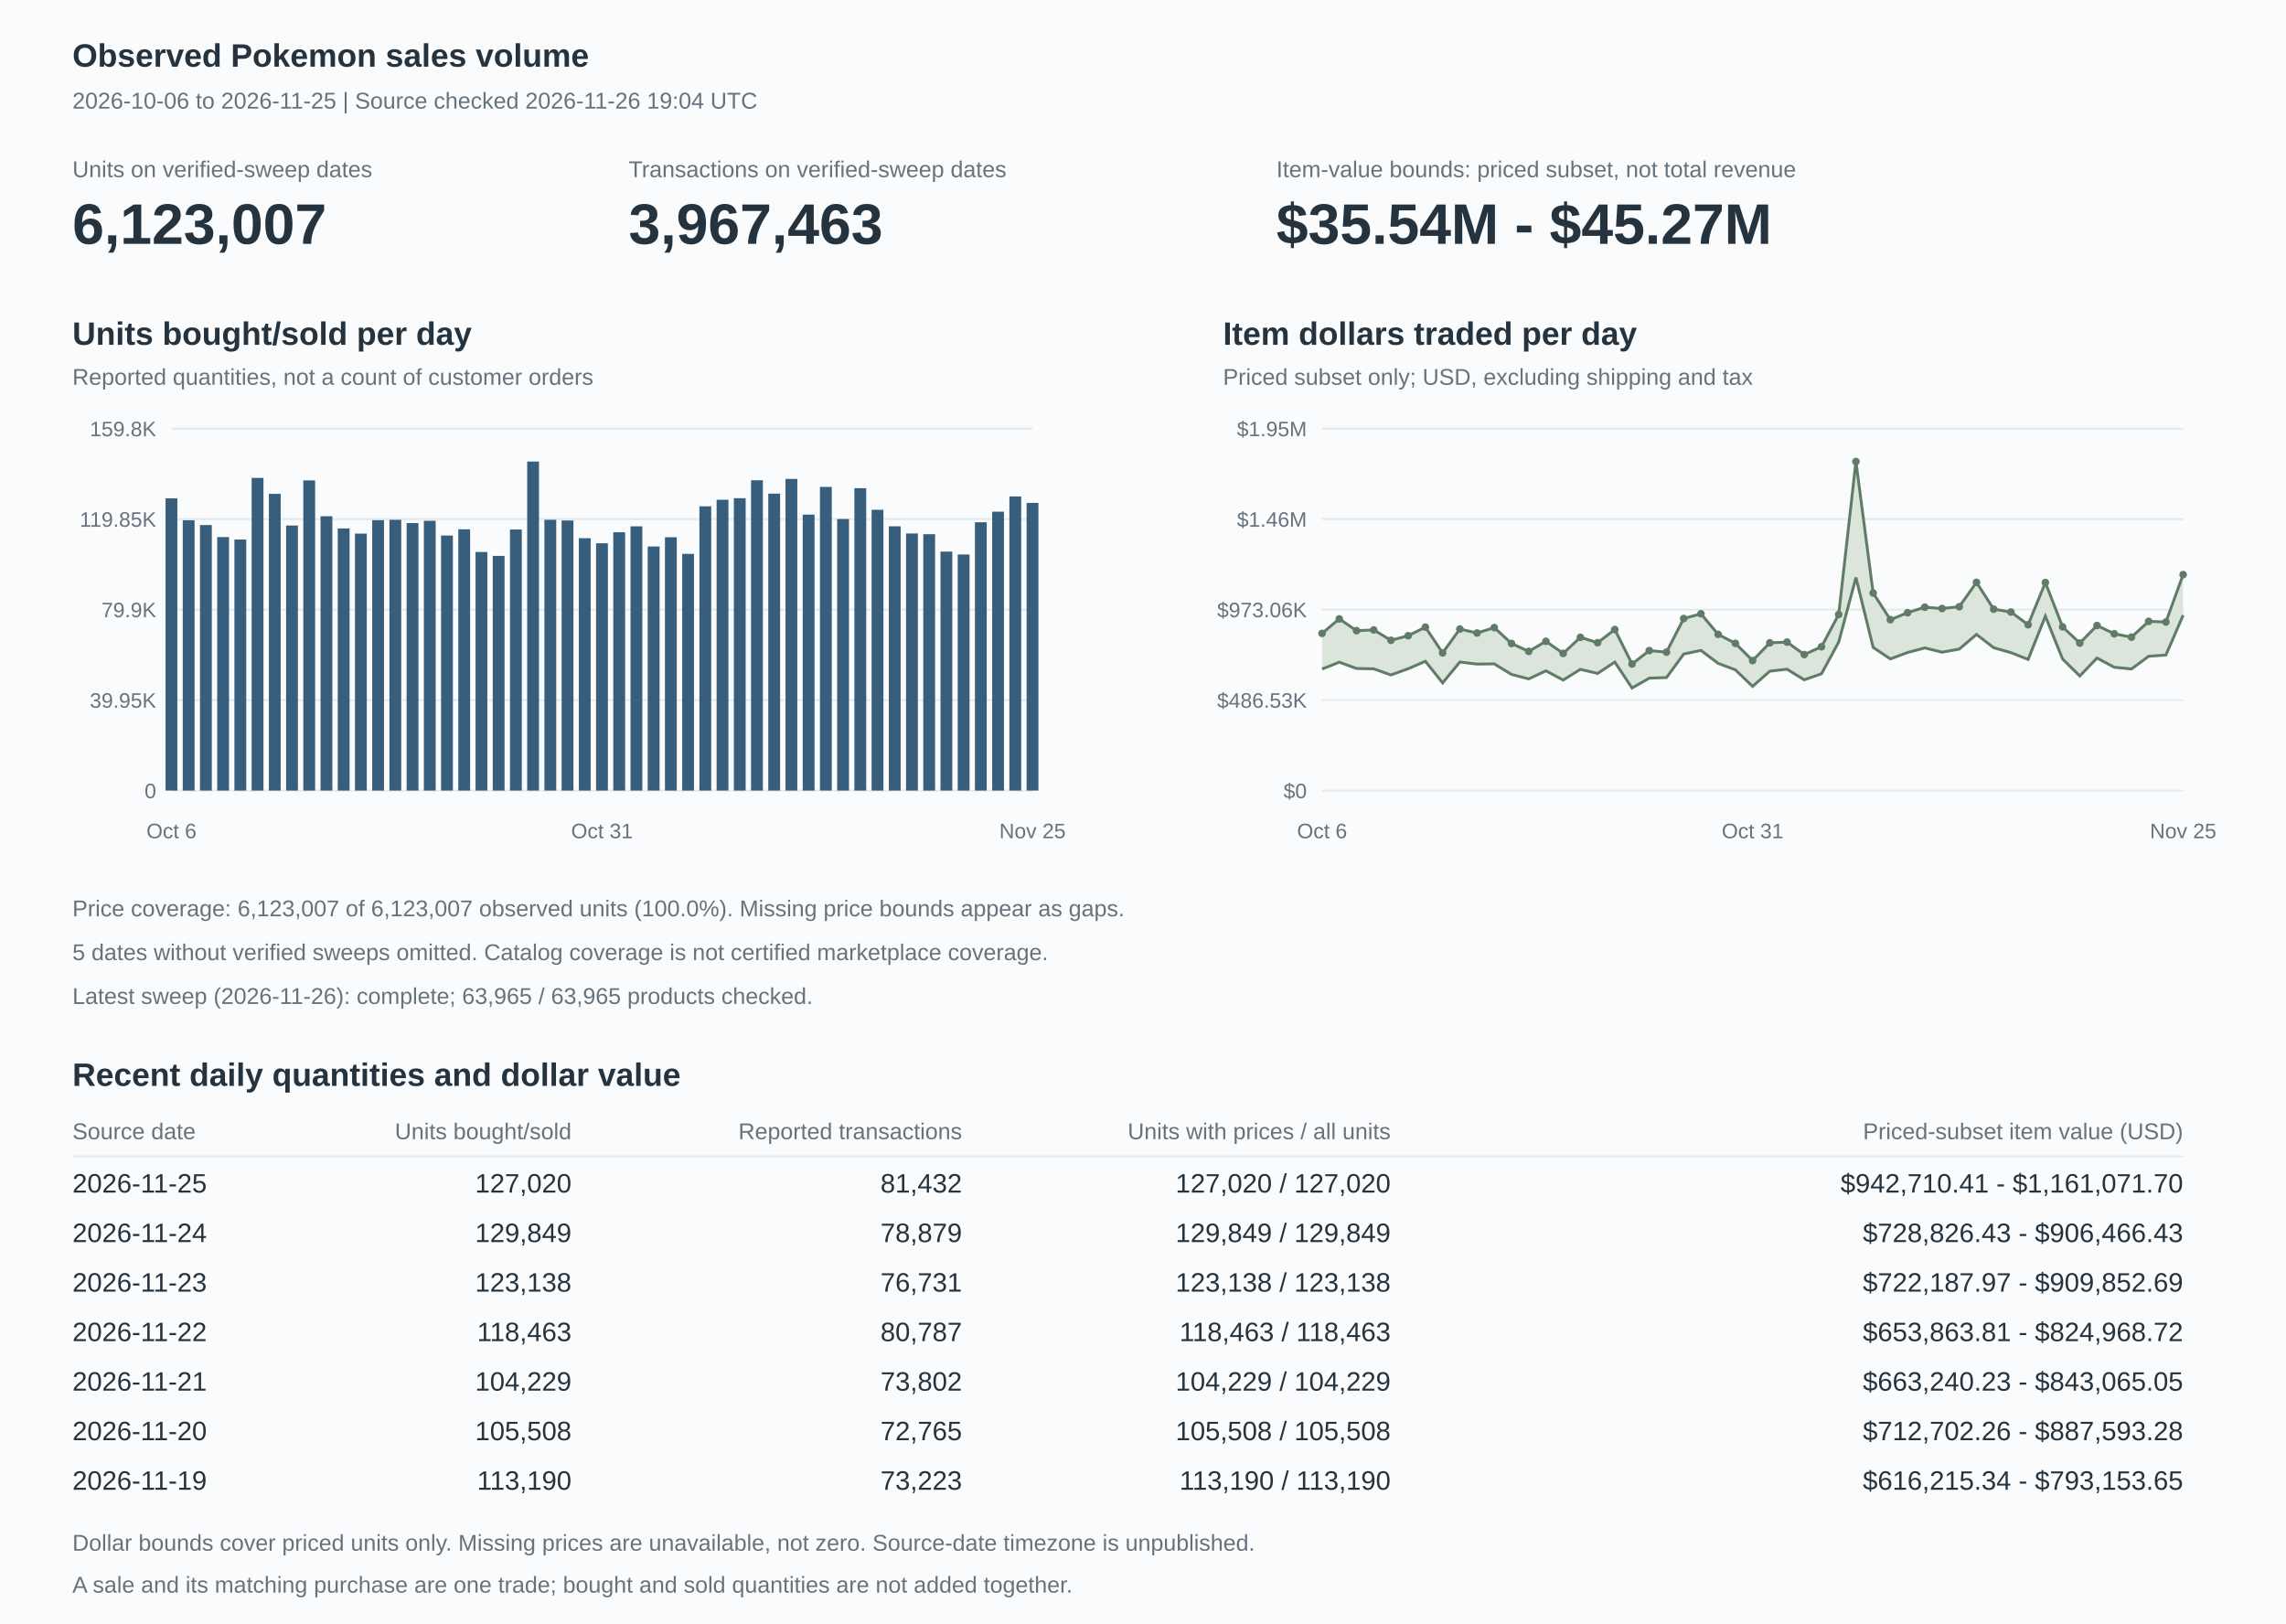
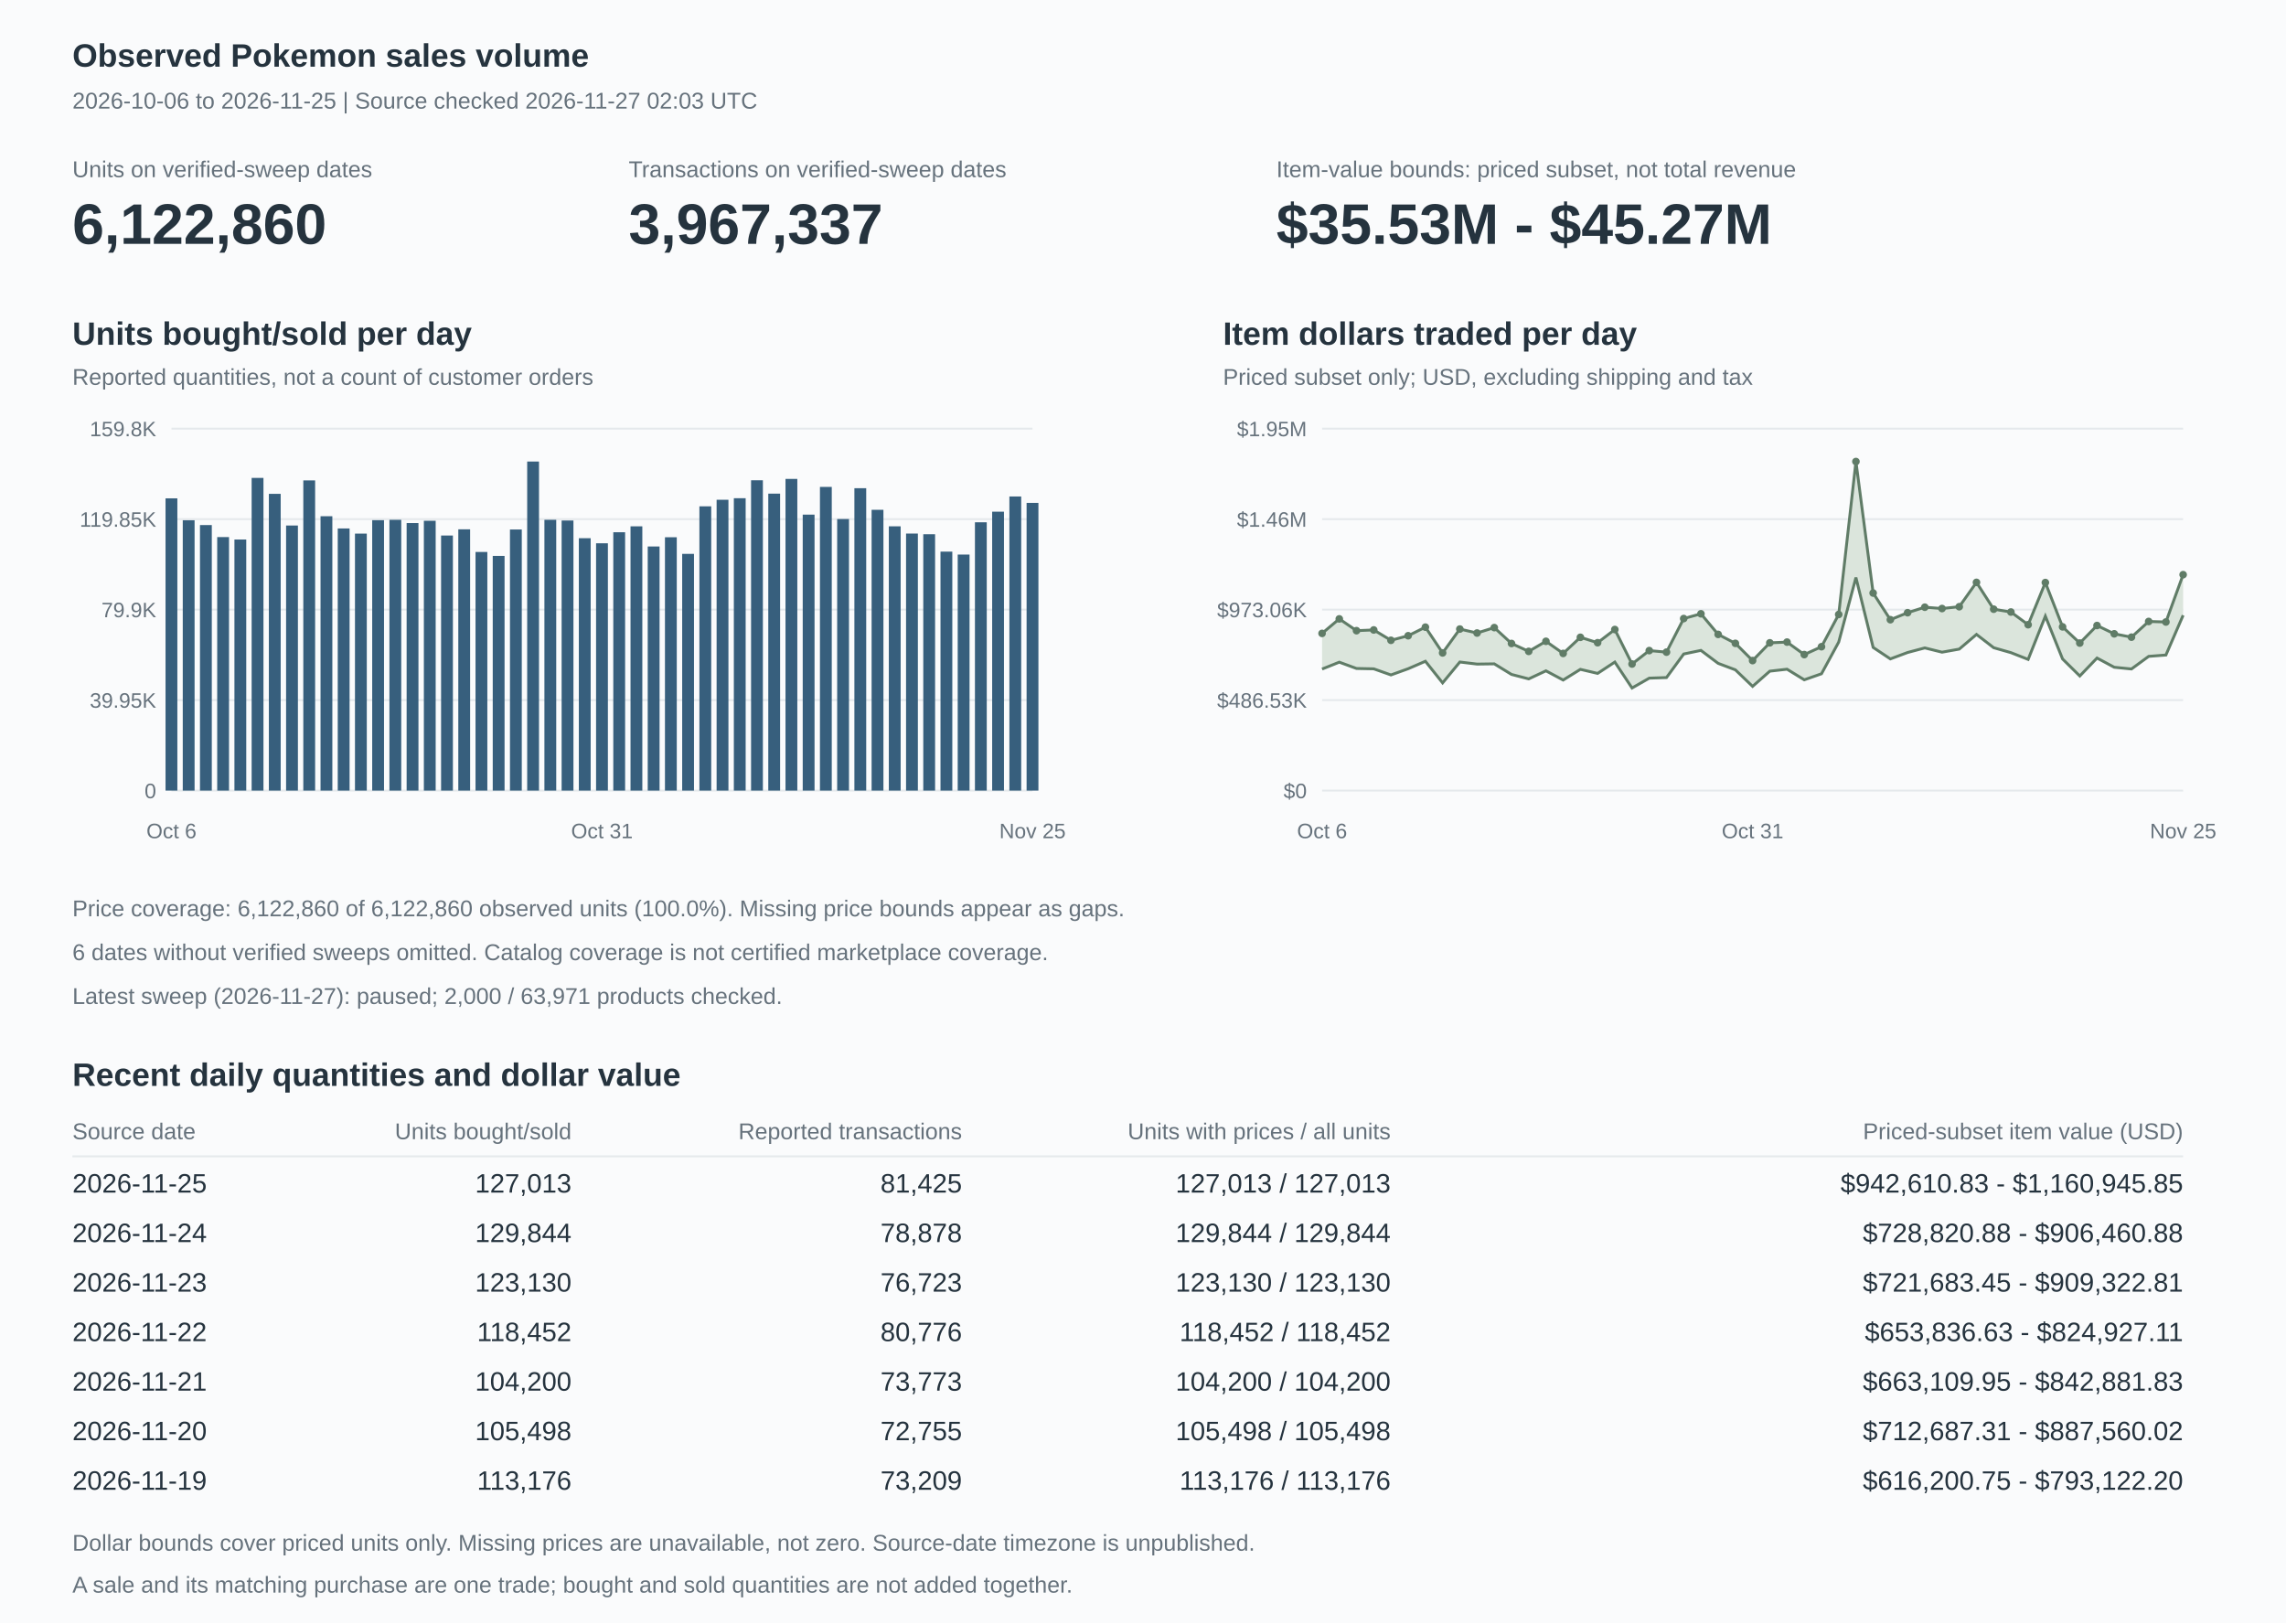
<svg xmlns="http://www.w3.org/2000/svg" width="1200" height="852" viewBox="0 0 1200 852" role="img" aria-labelledby="title description">
  <style>text{font-family:Arial,Helvetica,sans-serif;fill:#25333e;font-size:14px}.heading{font-size:17px;font-weight:600}.muted{fill:#66727c;font-size:12px}.axis{fill:#66727c;font-size:11px}.value{font-size:30px;font-weight:600}.grid{stroke:#e5e9ec;stroke-width:1}</style>
  <rect width="1200" height="852" fill="#fafbfc" />
  <text x="38" y="35" class="heading">Observed Pokemon sales volume</text>
-   <text x="38" y="57" class="muted">2026-10-06 to 2026-11-25 | Source checked 2026-11-26 19:04 UTC</text>
+   <text x="38" y="57" class="muted">2026-10-06 to 2026-11-25 | Source checked 2026-11-27 02:03 UTC</text>
  <text x="38" y="93" class="muted">Units on verified-sweep dates</text>
-   <text x="38" y="128" class="value">6,123,007</text>
+   <text x="38" y="128" class="value">6,122,860</text>
  <text x="330" y="93" class="muted">Transactions on verified-sweep dates</text>
-   <text x="330" y="128" class="value">3,967,463</text>
+   <text x="330" y="128" class="value">3,967,337</text>
  <text x="670" y="93" class="muted">Item-value bounds: priced subset, not total revenue</text>
-   <text x="670" y="128" class="value">$35.54M - $45.27M</text>
+   <text x="670" y="128" class="value">$35.53M - $45.27M</text>
  <text x="38" y="181" class="heading">Units bought/sold per day</text>
  <text x="38" y="202" class="muted">Reported quantities, not a count of customer orders</text>
  <path d="M90,415h452" class="grid" />
  <text x="82" y="419" text-anchor="end" class="axis">0</text>
  <path d="M90,367.5h452" class="grid" />
  <text x="82" y="371.5" text-anchor="end" class="axis">39.95K</text>
  <path d="M90,320h452" class="grid" />
  <text x="82" y="324" text-anchor="end" class="axis">79.9K</text>
  <path d="M90,272.5h452" class="grid" />
  <text x="82" y="276.5" text-anchor="end" class="axis">119.85K</text>
  <path d="M90,225h452" class="grid" />
  <text x="82" y="229" text-anchor="end" class="axis">159.8K</text>
  <rect x="86.898" y="261.598" width="6.204" height="153.402" fill="#375f7d" />
  <rect x="95.938" y="273.096" width="6.204" height="141.904" fill="#375f7d" />
  <rect x="104.978" y="275.622" width="6.204" height="139.378" fill="#375f7d" />
  <rect x="114.018" y="281.929" width="6.204" height="133.071" fill="#375f7d" />
  <rect x="123.058" y="283.21" width="6.204" height="131.79" fill="#375f7d" />
  <rect x="132.098" y="250.867" width="6.204" height="164.133" fill="#375f7d" />
  <rect x="141.138" y="259.233" width="6.204" height="155.767" fill="#375f7d" />
  <rect x="150.178" y="275.856" width="6.204" height="139.144" fill="#375f7d" />
  <rect x="159.218" y="252.182" width="6.204" height="162.818" fill="#375f7d" />
  <rect x="168.258" y="270.982" width="6.204" height="144.018" fill="#375f7d" />
  <rect x="177.298" y="277.402" width="6.204" height="137.598" fill="#375f7d" />
  <rect x="186.338" y="280.104" width="6.204" height="134.896" fill="#375f7d" />
  <rect x="195.378" y="273.057" width="6.204" height="141.943" fill="#375f7d" />
  <rect x="204.418" y="272.865" width="6.204" height="142.135" fill="#375f7d" />
  <rect x="213.458" y="274.575" width="6.204" height="140.425" fill="#375f7d" />
  <rect x="222.498" y="273.365" width="6.204" height="141.635" fill="#375f7d" />
  <rect x="231.538" y="281.11" width="6.204" height="133.89" fill="#375f7d" />
  <rect x="240.578" y="277.854" width="6.204" height="137.146" fill="#375f7d" />
  <rect x="249.618" y="289.74" width="6.204" height="125.26" fill="#375f7d" />
  <rect x="258.658" y="291.811" width="6.204" height="123.189" fill="#375f7d" />
  <rect x="267.698" y="277.946" width="6.204" height="137.054" fill="#375f7d" />
  <rect x="276.738" y="242.273" width="6.204" height="172.727" fill="#375f7d" />
  <rect x="285.778" y="272.851" width="6.204" height="142.149" fill="#375f7d" />
  <rect x="294.818" y="273.227" width="6.204" height="141.773" fill="#375f7d" />
  <rect x="303.858" y="282.516" width="6.204" height="132.484" fill="#375f7d" />
-   <rect x="312.898" y="285.183" width="6.204" height="129.817" fill="#375f7d" />
+   <rect x="312.898" y="285.184" width="6.204" height="129.816" fill="#375f7d" />
  <rect x="321.938" y="279.39" width="6.204" height="135.61" fill="#375f7d" />
-   <rect x="330.978" y="276.283" width="6.204" height="138.717" fill="#375f7d" />
+   <rect x="330.978" y="276.284" width="6.204" height="138.716" fill="#375f7d" />
  <rect x="340.018" y="286.866" width="6.204" height="128.134" fill="#375f7d" />
-   <rect x="349.058" y="282.009" width="6.204" height="132.991" fill="#375f7d" />
-   <rect x="358.098" y="290.739" width="6.204" height="124.261" fill="#375f7d" />
+   <rect x="349.058" y="282.016" width="6.204" height="132.984" fill="#375f7d" />
+   <rect x="358.098" y="290.74" width="6.204" height="124.26" fill="#375f7d" />
  <rect x="367.138" y="265.785" width="6.204" height="149.215" fill="#375f7d" />
-   <rect x="376.178" y="262.337" width="6.204" height="152.663" fill="#375f7d" />
-   <rect x="385.218" y="261.52" width="6.204" height="153.48" fill="#375f7d" />
+   <rect x="376.178" y="262.339" width="6.204" height="152.661" fill="#375f7d" />
+   <rect x="385.218" y="261.525" width="6.204" height="153.475" fill="#375f7d" />
  <rect x="394.258" y="252.113" width="6.204" height="162.887" fill="#375f7d" />
  <rect x="403.298" y="259.124" width="6.204" height="155.876" fill="#375f7d" />
  <rect x="412.338" y="251.391" width="6.204" height="163.609" fill="#375f7d" />
  <rect x="421.378" y="270.142" width="6.204" height="144.858" fill="#375f7d" />
-   <rect x="430.418" y="255.592" width="6.204" height="159.408" fill="#375f7d" />
-   <rect x="439.458" y="272.454" width="6.204" height="142.546" fill="#375f7d" />
-   <rect x="448.498" y="256.27" width="6.204" height="158.73" fill="#375f7d" />
-   <rect x="457.538" y="267.606" width="6.204" height="147.394" fill="#375f7d" />
-   <rect x="466.578" y="276.27" width="6.204" height="138.73" fill="#375f7d" />
-   <rect x="475.618" y="280.039" width="6.204" height="134.961" fill="#375f7d" />
-   <rect x="484.658" y="280.417" width="6.204" height="134.583" fill="#375f7d" />
-   <rect x="493.698" y="289.551" width="6.204" height="125.449" fill="#375f7d" />
-   <rect x="502.738" y="291.072" width="6.204" height="123.928" fill="#375f7d" />
-   <rect x="511.778" y="274.147" width="6.204" height="140.853" fill="#375f7d" />
-   <rect x="520.818" y="268.589" width="6.204" height="146.411" fill="#375f7d" />
-   <rect x="529.858" y="260.609" width="6.204" height="154.391" fill="#375f7d" />
-   <rect x="538.898" y="263.973" width="6.204" height="151.027" fill="#375f7d" />
+   <rect x="430.418" y="255.593" width="6.204" height="159.407" fill="#375f7d" />
+   <rect x="439.458" y="272.458" width="6.204" height="142.542" fill="#375f7d" />
+   <rect x="448.498" y="256.273" width="6.204" height="158.727" fill="#375f7d" />
+   <rect x="457.538" y="267.608" width="6.204" height="147.392" fill="#375f7d" />
+   <rect x="466.578" y="276.277" width="6.204" height="138.723" fill="#375f7d" />
+   <rect x="475.618" y="280.078" width="6.204" height="134.922" fill="#375f7d" />
+   <rect x="484.658" y="280.434" width="6.204" height="134.566" fill="#375f7d" />
+   <rect x="493.698" y="289.563" width="6.204" height="125.437" fill="#375f7d" />
+   <rect x="502.738" y="291.106" width="6.204" height="123.894" fill="#375f7d" />
+   <rect x="511.778" y="274.161" width="6.204" height="140.839" fill="#375f7d" />
+   <rect x="520.818" y="268.598" width="6.204" height="146.402" fill="#375f7d" />
+   <rect x="529.858" y="260.615" width="6.204" height="154.385" fill="#375f7d" />
+   <rect x="538.898" y="263.981" width="6.204" height="151.019" fill="#375f7d" />
  <text x="90" y="440" text-anchor="middle" class="axis">Oct 6</text>
  <text x="316" y="440" text-anchor="middle" class="axis">Oct 31</text>
  <text x="542" y="440" text-anchor="middle" class="axis">Nov 25</text>
  <text x="642" y="181" class="heading">Item dollars traded per day</text>
  <text x="642" y="202" class="muted">Priced subset only; USD, excluding shipping and tax</text>
  <path d="M694,415h452" class="grid" />
  <text x="686" y="419" text-anchor="end" class="axis">$0</text>
  <path d="M694,367.5h452" class="grid" />
  <text x="686" y="371.5" text-anchor="end" class="axis">$486.53K</text>
  <path d="M694,320h452" class="grid" />
  <text x="686" y="324" text-anchor="end" class="axis">$973.06K</text>
  <path d="M694,272.5h452" class="grid" />
  <text x="686" y="276.5" text-anchor="end" class="axis">$1.46M</text>
  <path d="M694,225h452" class="grid" />
  <text x="686" y="229" text-anchor="end" class="axis">$1.95M</text>
-   <polygon points="694,332.488 703.04,324.868 712.08,331.058 721.12,330.673 730.16,336.112 739.2,333.713 748.24,329.21 757.28,342.73 766.32,330.21 775.36,332.294 784.4,329.447 793.44,337.776 802.48,341.928 811.52,336.639 820.56,343.003 829.6,334.539 838.64,337.382 847.68,330.453 856.72,348.559 865.76,341.513 874.8,342.323 883.84,324.696 892.88,322.196 901.92,333.018 910.96,337.713 920,346.752 929.04,337.434 938.08,337.053 947.12,343.61 956.16,339.473 965.2,322.549 974.24,242.273 983.28,311.297 992.32,325.294 1001.36,321.627 1010.4,318.738 1019.44,319.435 1028.48,318.481 1037.52,305.705 1046.56,319.77 1055.6,321.268 1064.64,327.925 1073.68,305.792 1082.72,329.052 1091.76,337.564 1100.8,328.344 1109.84,332.691 1118.88,334.458 1127.92,326.171 1136.96,326.501 1146,301.644 1146,322.963 1136.96,343.844 1127.92,344.493 1118.88,351.163 1109.84,350.248 1100.8,345.419 1091.76,354.839 1082.72,345.911 1073.68,323.438 1064.64,346.136 1055.6,342.585 1046.56,339.998 1037.52,333.025 1028.48,340.727 1019.44,342.349 1010.4,340.109 1001.36,342.513 992.32,345.877 983.28,339.842 974.24,303.168 965.2,337.042 956.16,353.681 947.12,356.848 938.08,351.284 929.04,352.308 920,360.291 910.96,351.615 901.92,348.214 892.88,341.408 883.84,343.301 874.8,355.671 865.76,355.975 856.72,361.149 847.68,347.536 838.64,353.488 829.6,351.356 820.56,356.972 811.52,352.135 802.48,356.369 793.44,354.025 784.4,348.473 775.36,348.6 766.32,347.508 757.28,358.473 748.24,347.117 739.2,351.032 730.16,354.297 721.12,351.087 712.08,350.9 703.04,347.592 694,351.206" fill="#dbe5dc" />
-   <polyline points="694,351.206 703.04,347.592 712.08,350.9 721.12,351.087 730.16,354.297 739.2,351.032 748.24,347.117 757.28,358.473 766.32,347.508 775.36,348.6 784.4,348.473 793.44,354.025 802.48,356.369 811.52,352.135 820.56,356.972 829.6,351.356 838.64,353.488 847.68,347.536 856.72,361.149 865.76,355.975 874.8,355.671 883.84,343.301 892.88,341.408 901.92,348.214 910.96,351.615 920,360.291 929.04,352.308 938.08,351.284 947.12,356.848 956.16,353.681 965.2,337.042 974.24,303.168 983.28,339.842 992.32,345.877 1001.36,342.513 1010.4,340.109 1019.44,342.349 1028.48,340.727 1037.52,333.025 1046.56,339.998 1055.6,342.585 1064.64,346.136 1073.68,323.438 1082.72,345.911 1091.76,354.839 1100.8,345.419 1109.84,350.248 1118.88,351.163 1127.92,344.493 1136.96,343.844 1146,322.963" fill="none" stroke="#607c67" stroke-width="1.5" />
-   <polyline points="694,332.488 703.04,324.868 712.08,331.058 721.12,330.673 730.16,336.112 739.2,333.713 748.24,329.21 757.28,342.73 766.32,330.21 775.36,332.294 784.4,329.447 793.44,337.776 802.48,341.928 811.52,336.639 820.56,343.003 829.6,334.539 838.64,337.382 847.68,330.453 856.72,348.559 865.76,341.513 874.8,342.323 883.84,324.696 892.88,322.196 901.92,333.018 910.96,337.713 920,346.752 929.04,337.434 938.08,337.053 947.12,343.61 956.16,339.473 965.2,322.549 974.24,242.273 983.28,311.297 992.32,325.294 1001.36,321.627 1010.4,318.738 1019.44,319.435 1028.48,318.481 1037.52,305.705 1046.56,319.77 1055.6,321.268 1064.64,327.925 1073.68,305.792 1082.72,329.052 1091.76,337.564 1100.8,328.344 1109.84,332.691 1118.88,334.458 1127.92,326.171 1136.96,326.501 1146,301.644" fill="none" stroke="#607c67" stroke-width="1.5" />
+   <polygon points="694,332.488 703.04,324.868 712.08,331.058 721.12,330.673 730.16,336.112 739.2,333.713 748.24,329.21 757.28,342.73 766.32,330.21 775.36,332.294 784.4,329.447 793.44,337.776 802.48,341.928 811.52,336.639 820.56,343.003 829.6,334.539 838.64,337.382 847.68,330.453 856.72,348.559 865.76,341.513 874.8,342.323 883.84,324.696 892.88,322.196 901.92,333.018 910.96,337.713 920,346.757 929.04,337.434 938.08,337.054 947.12,343.61 956.16,339.473 965.2,322.553 974.24,242.273 983.28,311.304 992.32,325.297 1001.36,321.627 1010.4,318.738 1019.44,319.435 1028.48,318.481 1037.52,305.708 1046.56,319.776 1055.6,321.269 1064.64,327.926 1073.68,305.795 1082.72,329.057 1091.76,337.567 1100.8,328.347 1109.84,332.709 1118.88,334.462 1127.92,326.223 1136.96,326.502 1146,301.656 1146,322.973 1136.96,343.845 1127.92,344.542 1118.88,351.166 1109.84,350.26 1100.8,345.42 1091.76,354.84 1082.72,345.914 1073.68,323.439 1064.64,346.137 1055.6,342.586 1046.56,340.005 1037.52,333.028 1028.48,340.727 1019.44,342.349 1010.4,340.109 1001.36,342.513 992.32,345.879 983.28,339.849 974.24,303.168 965.2,337.046 956.16,353.682 947.12,356.848 938.08,351.285 929.04,352.308 920,360.294 910.96,351.615 901.92,348.214 892.88,341.408 883.84,343.301 874.8,355.671 865.76,355.975 856.72,361.149 847.68,347.536 838.64,353.488 829.6,351.356 820.56,356.972 811.52,352.135 802.48,356.369 793.44,354.025 784.4,348.473 775.36,348.6 766.32,347.508 757.28,358.473 748.24,347.117 739.2,351.032 730.16,354.297 721.12,351.087 712.08,350.9 703.04,347.592 694,351.206" fill="#dbe5dc" />
+   <polyline points="694,351.206 703.04,347.592 712.08,350.9 721.12,351.087 730.16,354.297 739.2,351.032 748.24,347.117 757.28,358.473 766.32,347.508 775.36,348.6 784.4,348.473 793.44,354.025 802.48,356.369 811.52,352.135 820.56,356.972 829.6,351.356 838.64,353.488 847.68,347.536 856.72,361.149 865.76,355.975 874.8,355.671 883.84,343.301 892.88,341.408 901.92,348.214 910.96,351.615 920,360.294 929.04,352.308 938.08,351.285 947.12,356.848 956.16,353.682 965.2,337.046 974.24,303.168 983.28,339.849 992.32,345.879 1001.36,342.513 1010.4,340.109 1019.44,342.349 1028.48,340.727 1037.52,333.028 1046.56,340.005 1055.6,342.586 1064.64,346.137 1073.68,323.439 1082.72,345.914 1091.76,354.84 1100.8,345.42 1109.84,350.26 1118.88,351.166 1127.92,344.542 1136.96,343.845 1146,322.973" fill="none" stroke="#607c67" stroke-width="1.5" />
+   <polyline points="694,332.488 703.04,324.868 712.08,331.058 721.12,330.673 730.16,336.112 739.2,333.713 748.24,329.21 757.28,342.73 766.32,330.21 775.36,332.294 784.4,329.447 793.44,337.776 802.48,341.928 811.52,336.639 820.56,343.003 829.6,334.539 838.64,337.382 847.68,330.453 856.72,348.559 865.76,341.513 874.8,342.323 883.84,324.696 892.88,322.196 901.92,333.018 910.96,337.713 920,346.757 929.04,337.434 938.08,337.054 947.12,343.61 956.16,339.473 965.2,322.553 974.24,242.273 983.28,311.304 992.32,325.297 1001.36,321.627 1010.4,318.738 1019.44,319.435 1028.48,318.481 1037.52,305.708 1046.56,319.776 1055.6,321.269 1064.64,327.926 1073.68,305.795 1082.72,329.057 1091.76,337.567 1100.8,328.347 1109.84,332.709 1118.88,334.462 1127.92,326.223 1136.96,326.502 1146,301.656" fill="none" stroke="#607c67" stroke-width="1.5" />
  <circle cx="694" cy="332.488" r="2" fill="#607c67" />
  <circle cx="703.04" cy="324.868" r="2" fill="#607c67" />
  <circle cx="712.08" cy="331.058" r="2" fill="#607c67" />
  <circle cx="721.12" cy="330.673" r="2" fill="#607c67" />
  <circle cx="730.16" cy="336.112" r="2" fill="#607c67" />
  <circle cx="739.2" cy="333.713" r="2" fill="#607c67" />
  <circle cx="748.24" cy="329.21" r="2" fill="#607c67" />
  <circle cx="757.28" cy="342.73" r="2" fill="#607c67" />
  <circle cx="766.32" cy="330.21" r="2" fill="#607c67" />
  <circle cx="775.36" cy="332.294" r="2" fill="#607c67" />
  <circle cx="784.4" cy="329.447" r="2" fill="#607c67" />
  <circle cx="793.44" cy="337.776" r="2" fill="#607c67" />
  <circle cx="802.48" cy="341.928" r="2" fill="#607c67" />
  <circle cx="811.52" cy="336.639" r="2" fill="#607c67" />
  <circle cx="820.56" cy="343.003" r="2" fill="#607c67" />
  <circle cx="829.6" cy="334.539" r="2" fill="#607c67" />
  <circle cx="838.64" cy="337.382" r="2" fill="#607c67" />
  <circle cx="847.68" cy="330.453" r="2" fill="#607c67" />
  <circle cx="856.72" cy="348.559" r="2" fill="#607c67" />
  <circle cx="865.76" cy="341.513" r="2" fill="#607c67" />
  <circle cx="874.8" cy="342.323" r="2" fill="#607c67" />
  <circle cx="883.84" cy="324.696" r="2" fill="#607c67" />
  <circle cx="892.88" cy="322.196" r="2" fill="#607c67" />
  <circle cx="901.92" cy="333.018" r="2" fill="#607c67" />
  <circle cx="910.96" cy="337.713" r="2" fill="#607c67" />
-   <circle cx="920" cy="346.752" r="2" fill="#607c67" />
+   <circle cx="920" cy="346.757" r="2" fill="#607c67" />
  <circle cx="929.04" cy="337.434" r="2" fill="#607c67" />
-   <circle cx="938.08" cy="337.053" r="2" fill="#607c67" />
+   <circle cx="938.08" cy="337.054" r="2" fill="#607c67" />
  <circle cx="947.12" cy="343.61" r="2" fill="#607c67" />
  <circle cx="956.16" cy="339.473" r="2" fill="#607c67" />
-   <circle cx="965.2" cy="322.549" r="2" fill="#607c67" />
+   <circle cx="965.2" cy="322.553" r="2" fill="#607c67" />
  <circle cx="974.24" cy="242.273" r="2" fill="#607c67" />
-   <circle cx="983.28" cy="311.297" r="2" fill="#607c67" />
-   <circle cx="992.32" cy="325.294" r="2" fill="#607c67" />
+   <circle cx="983.28" cy="311.304" r="2" fill="#607c67" />
+   <circle cx="992.32" cy="325.297" r="2" fill="#607c67" />
  <circle cx="1001.36" cy="321.627" r="2" fill="#607c67" />
  <circle cx="1010.4" cy="318.738" r="2" fill="#607c67" />
  <circle cx="1019.44" cy="319.435" r="2" fill="#607c67" />
  <circle cx="1028.48" cy="318.481" r="2" fill="#607c67" />
-   <circle cx="1037.52" cy="305.705" r="2" fill="#607c67" />
-   <circle cx="1046.56" cy="319.77" r="2" fill="#607c67" />
-   <circle cx="1055.6" cy="321.268" r="2" fill="#607c67" />
-   <circle cx="1064.64" cy="327.925" r="2" fill="#607c67" />
-   <circle cx="1073.68" cy="305.792" r="2" fill="#607c67" />
-   <circle cx="1082.72" cy="329.052" r="2" fill="#607c67" />
-   <circle cx="1091.76" cy="337.564" r="2" fill="#607c67" />
-   <circle cx="1100.8" cy="328.344" r="2" fill="#607c67" />
-   <circle cx="1109.84" cy="332.691" r="2" fill="#607c67" />
-   <circle cx="1118.88" cy="334.458" r="2" fill="#607c67" />
-   <circle cx="1127.92" cy="326.171" r="2" fill="#607c67" />
-   <circle cx="1136.96" cy="326.501" r="2" fill="#607c67" />
-   <circle cx="1146" cy="301.644" r="2" fill="#607c67" />
+   <circle cx="1037.52" cy="305.708" r="2" fill="#607c67" />
+   <circle cx="1046.56" cy="319.776" r="2" fill="#607c67" />
+   <circle cx="1055.6" cy="321.269" r="2" fill="#607c67" />
+   <circle cx="1064.64" cy="327.926" r="2" fill="#607c67" />
+   <circle cx="1073.68" cy="305.795" r="2" fill="#607c67" />
+   <circle cx="1082.72" cy="329.057" r="2" fill="#607c67" />
+   <circle cx="1091.76" cy="337.567" r="2" fill="#607c67" />
+   <circle cx="1100.8" cy="328.347" r="2" fill="#607c67" />
+   <circle cx="1109.84" cy="332.709" r="2" fill="#607c67" />
+   <circle cx="1118.88" cy="334.462" r="2" fill="#607c67" />
+   <circle cx="1127.92" cy="326.223" r="2" fill="#607c67" />
+   <circle cx="1136.96" cy="326.502" r="2" fill="#607c67" />
+   <circle cx="1146" cy="301.656" r="2" fill="#607c67" />
  <text x="694" y="440" text-anchor="middle" class="axis">Oct 6</text>
  <text x="920" y="440" text-anchor="middle" class="axis">Oct 31</text>
  <text x="1146" y="440" text-anchor="middle" class="axis">Nov 25</text>
-   <text x="38" y="481" class="muted">Price coverage: 6,123,007 of 6,123,007 observed units (100.0%). Missing price bounds appear as gaps.</text>
-   <text x="38" y="504" class="muted">5 dates without verified sweeps omitted. Catalog coverage is not certified marketplace coverage.</text>
-   <text x="38" y="527" class="muted">Latest sweep (2026-11-26): complete; 63,965 / 63,965 products checked.</text>
+   <text x="38" y="481" class="muted">Price coverage: 6,122,860 of 6,122,860 observed units (100.0%). Missing price bounds appear as gaps.</text>
+   <text x="38" y="504" class="muted">6 dates without verified sweeps omitted. Catalog coverage is not certified marketplace coverage.</text>
+   <text x="38" y="527" class="muted">Latest sweep (2026-11-27): paused; 2,000 / 63,971 products checked.</text>
  <text x="38" y="570" class="heading">Recent daily quantities and dollar value</text>
  <text x="38" y="598" class="muted">Source date</text>
  <text x="300" y="598" text-anchor="end" class="muted">Units bought/sold</text>
  <text x="505" y="598" text-anchor="end" class="muted">Reported transactions</text>
  <text x="730" y="598" text-anchor="end" class="muted">Units with prices / all units</text>
  <text x="1146" y="598" text-anchor="end" class="muted">Priced-subset item value (USD)</text>
  <path d="M38,607h1108" class="grid" />
  <text x="38" y="626">2026-11-25</text>
-   <text x="300" y="626" text-anchor="end">127,020</text>
-   <text x="505" y="626" text-anchor="end">81,432</text>
-   <text x="730" y="626" text-anchor="end">127,020 / 127,020</text>
-   <text x="1146" y="626" text-anchor="end">$942,710.41 - $1,161,071.70</text>
+   <text x="300" y="626" text-anchor="end">127,013</text>
+   <text x="505" y="626" text-anchor="end">81,425</text>
+   <text x="730" y="626" text-anchor="end">127,013 / 127,013</text>
+   <text x="1146" y="626" text-anchor="end">$942,610.83 - $1,160,945.85</text>
  <text x="38" y="652">2026-11-24</text>
-   <text x="300" y="652" text-anchor="end">129,849</text>
-   <text x="505" y="652" text-anchor="end">78,879</text>
-   <text x="730" y="652" text-anchor="end">129,849 / 129,849</text>
-   <text x="1146" y="652" text-anchor="end">$728,826.43 - $906,466.43</text>
+   <text x="300" y="652" text-anchor="end">129,844</text>
+   <text x="505" y="652" text-anchor="end">78,878</text>
+   <text x="730" y="652" text-anchor="end">129,844 / 129,844</text>
+   <text x="1146" y="652" text-anchor="end">$728,820.88 - $906,460.88</text>
  <text x="38" y="678">2026-11-23</text>
-   <text x="300" y="678" text-anchor="end">123,138</text>
-   <text x="505" y="678" text-anchor="end">76,731</text>
-   <text x="730" y="678" text-anchor="end">123,138 / 123,138</text>
-   <text x="1146" y="678" text-anchor="end">$722,187.97 - $909,852.69</text>
+   <text x="300" y="678" text-anchor="end">123,130</text>
+   <text x="505" y="678" text-anchor="end">76,723</text>
+   <text x="730" y="678" text-anchor="end">123,130 / 123,130</text>
+   <text x="1146" y="678" text-anchor="end">$721,683.45 - $909,322.81</text>
  <text x="38" y="704">2026-11-22</text>
-   <text x="300" y="704" text-anchor="end">118,463</text>
-   <text x="505" y="704" text-anchor="end">80,787</text>
-   <text x="730" y="704" text-anchor="end">118,463 / 118,463</text>
-   <text x="1146" y="704" text-anchor="end">$653,863.81 - $824,968.72</text>
+   <text x="300" y="704" text-anchor="end">118,452</text>
+   <text x="505" y="704" text-anchor="end">80,776</text>
+   <text x="730" y="704" text-anchor="end">118,452 / 118,452</text>
+   <text x="1146" y="704" text-anchor="end">$653,836.63 - $824,927.11</text>
  <text x="38" y="730">2026-11-21</text>
-   <text x="300" y="730" text-anchor="end">104,229</text>
-   <text x="505" y="730" text-anchor="end">73,802</text>
-   <text x="730" y="730" text-anchor="end">104,229 / 104,229</text>
-   <text x="1146" y="730" text-anchor="end">$663,240.23 - $843,065.05</text>
+   <text x="300" y="730" text-anchor="end">104,200</text>
+   <text x="505" y="730" text-anchor="end">73,773</text>
+   <text x="730" y="730" text-anchor="end">104,200 / 104,200</text>
+   <text x="1146" y="730" text-anchor="end">$663,109.95 - $842,881.83</text>
  <text x="38" y="756">2026-11-20</text>
-   <text x="300" y="756" text-anchor="end">105,508</text>
-   <text x="505" y="756" text-anchor="end">72,765</text>
-   <text x="730" y="756" text-anchor="end">105,508 / 105,508</text>
-   <text x="1146" y="756" text-anchor="end">$712,702.26 - $887,593.28</text>
+   <text x="300" y="756" text-anchor="end">105,498</text>
+   <text x="505" y="756" text-anchor="end">72,755</text>
+   <text x="730" y="756" text-anchor="end">105,498 / 105,498</text>
+   <text x="1146" y="756" text-anchor="end">$712,687.31 - $887,560.02</text>
  <text x="38" y="782">2026-11-19</text>
-   <text x="300" y="782" text-anchor="end">113,190</text>
-   <text x="505" y="782" text-anchor="end">73,223</text>
-   <text x="730" y="782" text-anchor="end">113,190 / 113,190</text>
-   <text x="1146" y="782" text-anchor="end">$616,215.34 - $793,153.65</text>
+   <text x="300" y="782" text-anchor="end">113,176</text>
+   <text x="505" y="782" text-anchor="end">73,209</text>
+   <text x="730" y="782" text-anchor="end">113,176 / 113,176</text>
+   <text x="1146" y="782" text-anchor="end">$616,200.75 - $793,122.20</text>
  <text x="38" y="814" class="muted">Dollar bounds cover priced units only. Missing prices are unavailable, not zero. Source-date timezone is unpublished.</text>
  <text x="38" y="836" class="muted">A sale and its matching purchase are one trade; bought and sold quantities are not added together.</text>
</svg>
